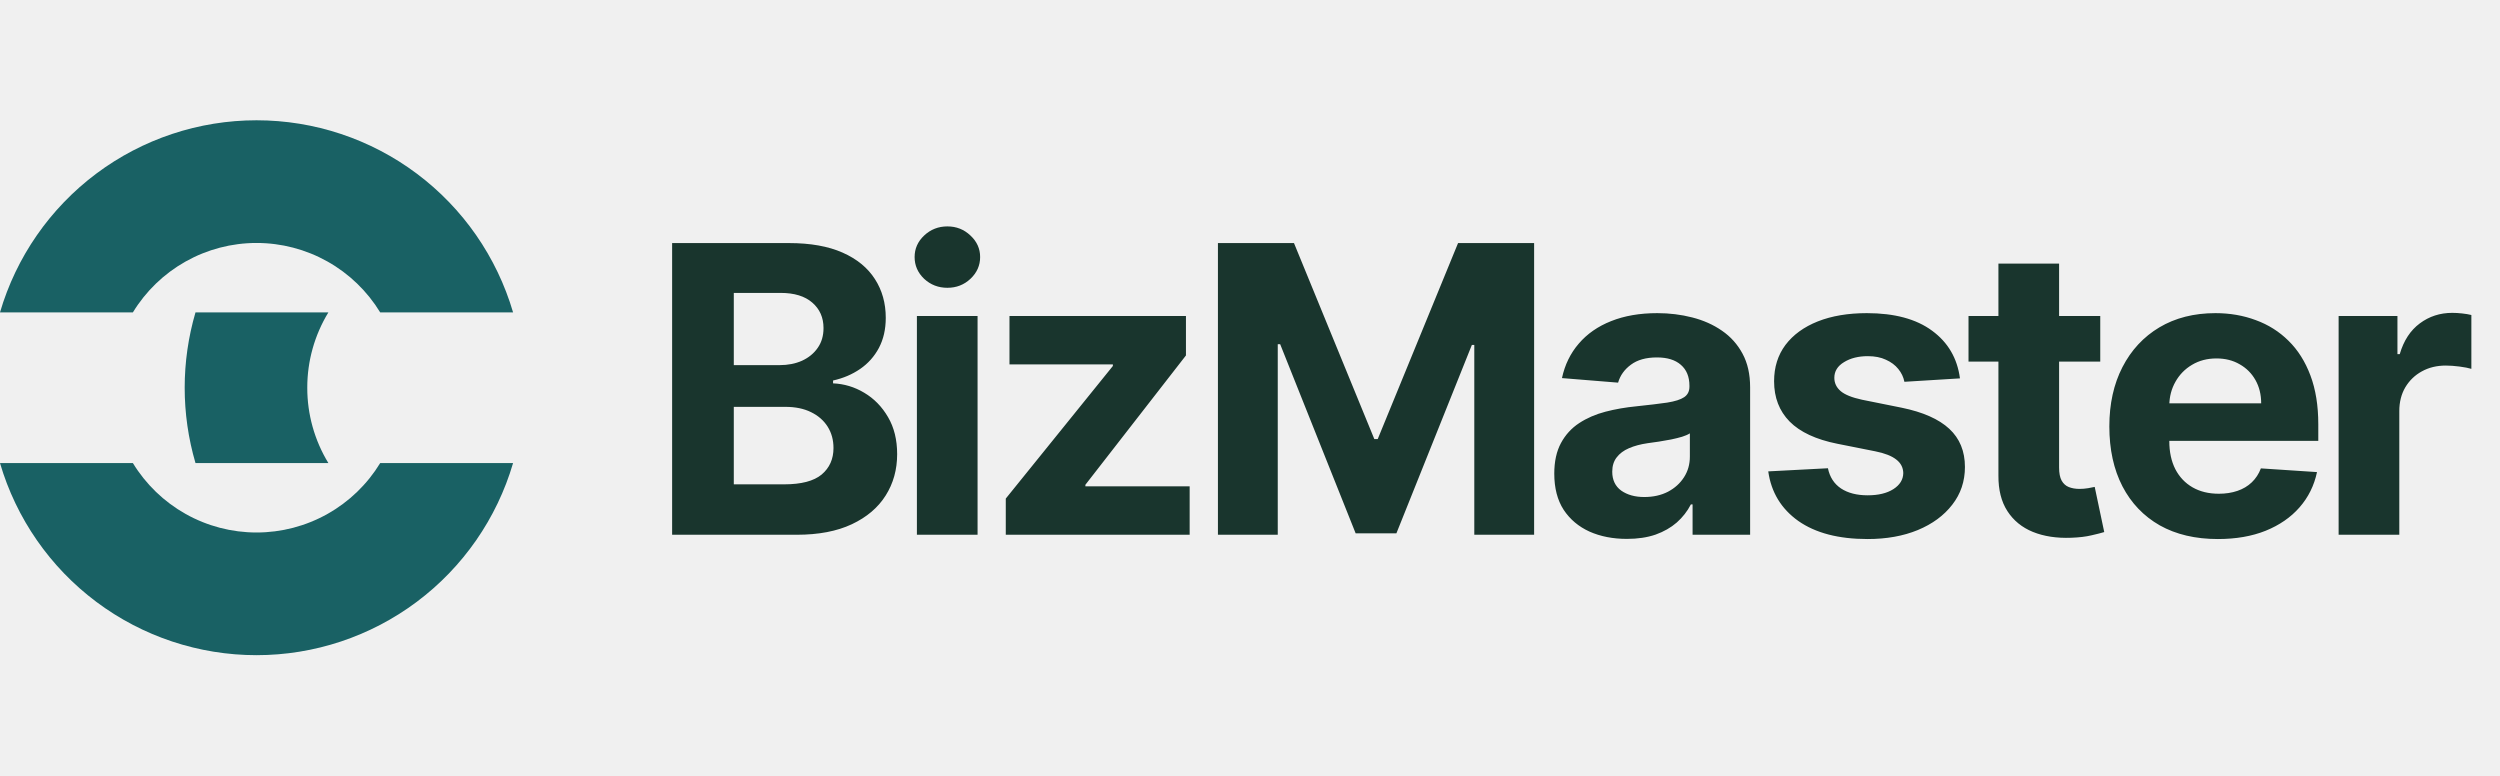
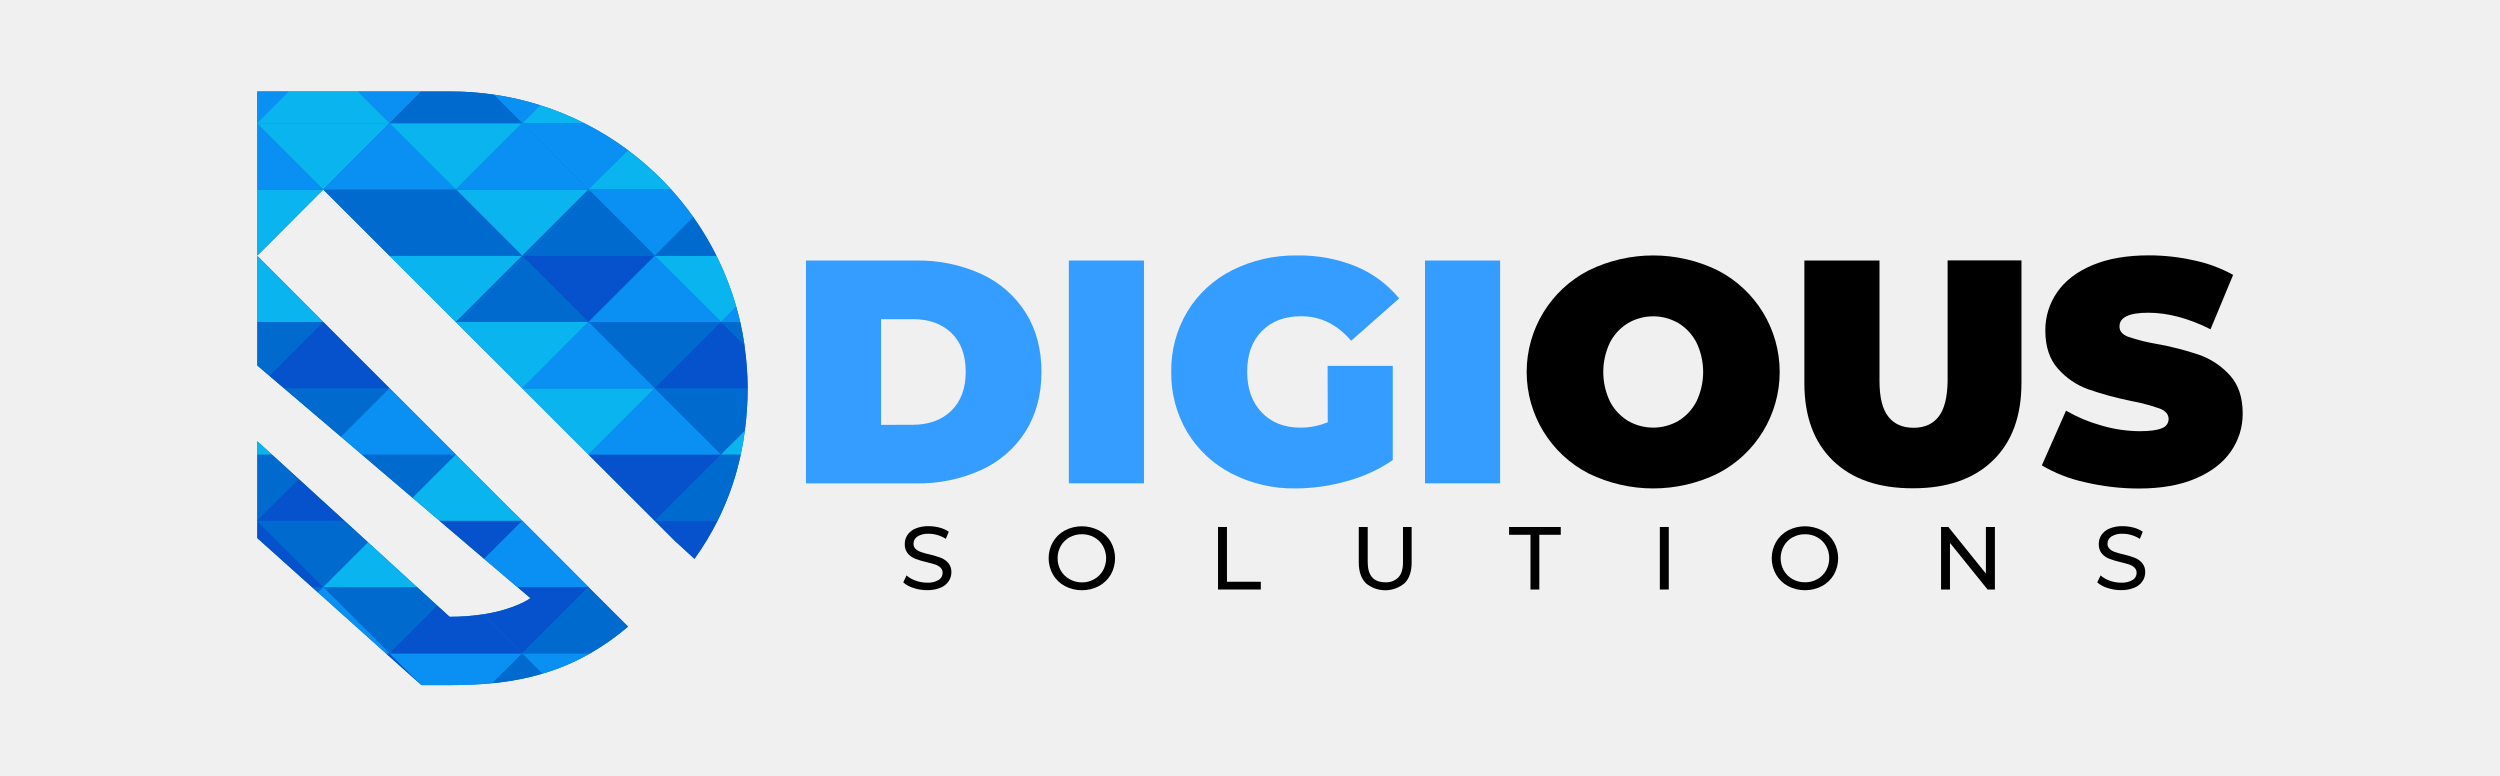
- <svg xmlns="http://www.w3.org/2000/svg" width="187" height="58" viewBox="0 0 187 58" fill="none">
-   <g clip-path="url(#clip0_4084_2529)">
-     <path d="M22.984 29.002C22.981 27.014 23.528 25.064 24.563 23.366H14.623C13.545 27.046 13.545 30.958 14.623 34.639H24.563C23.528 32.941 22.981 30.991 22.984 29.002Z" fill="#196164" />
-     <path d="M19.189 18.174C21.047 18.173 22.873 18.651 24.493 19.56C26.113 20.469 27.471 21.78 28.438 23.366H38.378C37.162 19.219 34.635 15.578 31.175 12.987C27.716 10.397 23.511 8.997 19.189 8.997C14.867 8.997 10.662 10.397 7.203 12.987C3.744 15.578 1.216 19.219 0 23.366H9.94C10.907 21.78 12.266 20.469 13.886 19.56C15.505 18.651 17.332 18.173 19.189 18.174ZM19.189 39.831C17.332 39.831 15.505 39.354 13.886 38.444C12.266 37.535 10.907 36.224 9.94 34.638H0C1.216 38.785 3.744 42.427 7.203 45.017C10.662 47.607 14.867 49.007 19.189 49.007C23.511 49.007 27.716 47.607 31.175 45.017C34.635 42.427 37.162 38.785 38.378 34.638H28.438C27.471 36.224 26.113 37.535 24.493 38.444C22.873 39.354 21.047 39.831 19.189 39.831Z" fill="#196164" />
+ <svg xmlns="http://www.w3.org/2000/svg" xmlns:xlink="http://www.w3.org/1999/xlink" width="187" height="58" viewBox="0 0 746.02 276.93">
+   <defs>
+     <style>.cls-1{fill:none;}.cls-2{isolation:isolate;}.cls-3{clip-path:url(#clip-path);}.cls-4{clip-path:url(#clip-path-2);}.cls-10,.cls-11,.cls-14,.cls-15,.cls-16,.cls-17,.cls-18,.cls-19,.cls-20,.cls-25,.cls-5,.cls-6,.cls-7,.cls-8,.cls-9{mix-blend-mode:multiply;}.cls-5{fill:url(#linear-gradient);}.cls-6{fill:url(#linear-gradient-2);}.cls-7{fill:url(#linear-gradient-3);}.cls-8{fill:url(#linear-gradient-4);}.cls-9{fill:url(#linear-gradient-5);}.cls-10{fill:url(#linear-gradient-6);}.cls-11{fill:url(#linear-gradient-7);}.cls-12{clip-path:url(#clip-path-3);}.cls-13{clip-path:url(#clip-path-4);}.cls-14{fill:url(#linear-gradient-8);}.cls-15{fill:url(#linear-gradient-9);}.cls-16{fill:url(#linear-gradient-10);}.cls-17{fill:url(#linear-gradient-11);}.cls-18{fill:url(#linear-gradient-12);}.cls-19{fill:url(#linear-gradient-13);}.cls-20{fill:url(#linear-gradient-14);}.cls-21{mix-blend-mode:screen;fill:url(#radial-gradient);}.cls-22{fill:#349dff;}.cls-23{clip-path:url(#clip-path-6);}.cls-24{clip-path:url(#clip-path-7);}.cls-25{fill:url(#linear-gradient-15);}.cls-26{fill:#016acf;}.cls-27{fill:#0990f2;}.cls-28{fill:#0ab4ef;}.cls-29{fill:#0552cc;}</style>
+     <clipPath id="clip-path">
+       <path id="SVGID" class="cls-1" d="M-435.84-782.47l-2,85.18,251.23,247.7c-42.51,36.16-86.58,47.76-146.77,47.76h-24L-492.14-522.56v-79.55l157.93,144.25c45.84,0,66.24-15.29,66.24-15.29L-492.14-664.29V-889.2h158.8c134.57,0,243.67,109.09,243.67,243.7,0,53-15,100-43.65,140Z" />
+     </clipPath>
+     <clipPath id="clip-path-2">
+       <rect class="cls-1" x="-864.14" y="-1080.92" width="1468.43" height="978.95" />
+     </clipPath>
+     <linearGradient id="linear-gradient" x1="-929.86" y1="-402.15" x2="-929.86" y2="-575.42" gradientTransform="translate(553.73 -26.77)" gradientUnits="userSpaceOnUse">
+       <stop offset="0.3" stop-color="#fff" />
+       <stop offset="0.6" stop-color="#fdfdfd" />
+       <stop offset="0.71" stop-color="#f6f6f7" />
+       <stop offset="0.78" stop-color="#ebebeb" />
+       <stop offset="0.85" stop-color="#dadadb" />
+       <stop offset="0.9" stop-color="#c4c4c6" />
+       <stop offset="0.95" stop-color="#a8a9ab" />
+       <stop offset="0.99" stop-color="#898a8d" />
+       <stop offset="1" stop-color="#808184" />
+     </linearGradient>
+     <linearGradient id="linear-gradient-2" x1="-929.69" y1="-17.47" x2="-929.69" y2="-190.74" gradientTransform="translate(281.67 -139.32)" xlink:href="#linear-gradient" />
+     <linearGradient id="linear-gradient-3" x1="-12.52" y1="248.81" x2="-12.52" y2="75.54" gradientTransform="translate(460.76 -428.94)" xlink:href="#linear-gradient" />
+     <linearGradient id="linear-gradient-4" x1="-12.52" y1="402.49" x2="-12.52" y2="229.22" gradientTransform="translate(569.43 -473.95)" xlink:href="#linear-gradient" />
+     <linearGradient id="linear-gradient-5" x1="-12.52" y1="17.88" x2="-12.52" y2="-155.39" gradientTransform="translate(297.47 -361.3)" xlink:href="#linear-gradient" />
+     <linearGradient id="linear-gradient-6" x1="-12.52" y1="-135.95" x2="-12.52" y2="-309.21" gradientTransform="translate(188.7 -316.24)" xlink:href="#linear-gradient" />
+     <linearGradient id="linear-gradient-7" x1="21.2" y1="-77.55" x2="21.2" y2="-250.82" gradientTransform="translate(220.12 -357.19)" gradientUnits="userSpaceOnUse">
+       <stop offset="0.3" stop-color="#fff" />
+       <stop offset="0.62" stop-color="#fdfdfd" />
+       <stop offset="0.74" stop-color="#f6f6f7" />
+       <stop offset="0.82" stop-color="#ebebeb" />
+       <stop offset="0.89" stop-color="#dadadb" />
+       <stop offset="0.95" stop-color="#c4c5c7" />
+       <stop offset="1" stop-color="#a9aaad" />
+       <stop offset="1" stop-color="#a7a8ab" />
+     </linearGradient>
+     <clipPath id="clip-path-3">
+       <path id="SVGID-2" data-name="SVGID" class="cls-1" d="M-543.09,7.77l-.8,34.93L-441,143.85c-17.44,14.83-35.33,20-60,20h-9.86l-55.27-49.51V81.73l64.77,59.16c18.8,0,27.16-6.27,27.16-6.27l-91.93-78.39V-36H-501a100,100,0,0,1,99.93,99.95c0,21.72-6.13,41-17.91,57.43Z" />
+     </clipPath>
+     <clipPath id="clip-path-4">
+       <rect class="cls-1" x="-718.74" y="-114.63" width="602.22" height="401.48" />
+     </clipPath>
+     <linearGradient id="linear-gradient-8" x1="-558.2" y1="-174.94" x2="-558.2" y2="-245.99" gradientTransform="translate(248.07 154.52)" xlink:href="#linear-gradient" />
+     <linearGradient id="linear-gradient-9" x1="-583.09" y1="-283.75" x2="-583.09" y2="-354.81" gradientTransform="translate(332.31 168.78)" xlink:href="#linear-gradient" />
+     <linearGradient id="linear-gradient-10" x1="-800.8" y1="96.77" x2="-800.8" y2="25.71" gradientTransform="translate(620.27 158.02)" xlink:href="#linear-gradient" />
+     <linearGradient id="linear-gradient-11" x1="-800.8" y1="159.8" x2="-800.8" y2="88.74" gradientTransform="translate(664.84 139.56)" xlink:href="#linear-gradient" />
+     <linearGradient id="linear-gradient-12" x1="-800.8" y1="2.06" x2="-800.8" y2="-68.99" gradientTransform="translate(553.31 185.76)" xlink:href="#linear-gradient" />
+     <linearGradient id="linear-gradient-13" x1="-774.37" y1="11.49" x2="-774.37" y2="-61.02" gradientTransform="translate(342.42 -390.29) rotate(-45)" xlink:href="#linear-gradient" />
+     <linearGradient id="linear-gradient-14" x1="-773.59" y1="-30.1" x2="-773.59" y2="-101.16" gradientTransform="translate(522.59 175.94)" xlink:href="#linear-gradient-7" />
+     <radialGradient id="radial-gradient" cx="-687.96" cy="-137.25" r="690.26" gradientUnits="userSpaceOnUse">
+       <stop offset="0" stop-color="#27a8e0" />
+       <stop offset="0.17" stop-color="#1e80aa" />
+       <stop offset="0.39" stop-color="#13536e" />
+       <stop offset="0.59" stop-color="#0b2f3f" />
+       <stop offset="0.76" stop-color="#05151c" />
+       <stop offset="0.91" stop-color="#010608" />
+       <stop offset="1" />
+     </radialGradient>
+     <clipPath id="clip-path-6">
+       <path id="SVGID-3" data-name="SVGID" class="cls-1" d="M43-599.15l-.85,37.06L151.25-454.77c-18.5,15.74-37.48,21.24-63.67,21.24H77.12L18.48-486.06v-34.61L87.2-457.91c19.94,0,28.82-6.65,28.82-6.65L18.48-547.73v-97.86h69.1a106,106,0,0,1,106,106c0,23-6.51,43.53-19,60.93Z" />
+     </clipPath>
+     <clipPath id="clip-path-7">
+       <rect class="cls-1" x="-143.37" y="-729.01" width="638.92" height="425.95" />
+     </clipPath>
+     <linearGradient id="linear-gradient-15" x1="49.29" y1="175.8" x2="49.29" y2="100.41" gradientTransform="translate(425.64 -465.59)" xlink:href="#linear-gradient" />
+   </defs>
+   <g class="cls-2">
+     <g id="Layer_1" data-name="Layer 1">
+       <g class="cls-3">
+         <g class="cls-4">
+           <rect class="cls-5" x="-1361.38" y="-602.18" width="1970.53" height="173.27" transform="translate(-474.71 114.95) rotate(45)" />
+           <rect class="cls-6" x="-1633.28" y="-330.06" width="1970.53" height="173.27" transform="translate(-361.93 386.92) rotate(45)" />
+           <rect class="cls-7" x="-537.02" y="-353.39" width="1970.53" height="173.27" transform="translate(319.92 238.83) rotate(-45)" />
+           <rect class="cls-8" x="-428.35" y="-244.73" width="1970.53" height="173.27" transform="translate(274.91 347.49) rotate(-45)" />
+           <rect class="cls-9" x="-700.31" y="-516.68" width="1970.53" height="173.27" transform="translate(387.55 75.54) rotate(-45)" />
+           <rect class="cls-10" x="-809.08" y="-625.45" width="1970.53" height="173.27" transform="translate(432.61 -33.23) rotate(-45)" />
+           <rect class="cls-11" x="-743.95" y="-608" width="1970.53" height="173.27" transform="translate(439.34 17.93) rotate(-45)" />
+         </g>
+       </g>
+       <g class="cls-12">
+         <g class="cls-13">
+           <rect class="cls-14" x="-714.19" y="-91.48" width="808.13" height="71.06" transform="translate(-130.39 202.9) rotate(45)" />
+           <rect class="cls-15" x="-654.84" y="-186.03" width="808.13" height="71.06" transform="translate(-179.87 133.25) rotate(45)" />
+           <rect class="cls-16" x="-584.58" y="183.73" width="808.13" height="71.06" transform="translate(-207.92 -63.42) rotate(-45)" />
+           <rect class="cls-17" x="-540.02" y="228.3" width="808.13" height="71.06" transform="translate(-226.37 -18.86) rotate(-45)" />
+           <rect class="cls-18" x="-651.55" y="116.77" width="808.13" height="71.06" transform="translate(-180.18 -130.39) rotate(-45)" />
+           <polygon class="cls-19" points="18.75 -152.91 -552.69 418.53 -464.04 432.43 107.4 -139.01 18.75 -152.91" />
+           <rect class="cls-20" x="-655.05" y="74.78" width="808.13" height="71.06" transform="translate(-151.51 -145.16) rotate(-45)" />
+         </g>
+         <g class="cls-13">
+           <circle class="cls-21" cx="-687.96" cy="-137.25" r="690.26" />
+         </g>
+       </g>
+       <path d="M252.85,210a9.94,9.94,0,0,1-3.68-2l1.18-2.49a9.72,9.72,0,0,0,3.27,1.87,12,12,0,0,0,4.09.72,7.36,7.36,0,0,0,4.15-1,2.9,2.9,0,0,0,1.37-2.5,2.49,2.49,0,0,0-.75-1.87,5.14,5.14,0,0,0-1.85-1.1c-.73-.25-1.77-.54-3.11-.86a30.31,30.31,0,0,1-4.06-1.21,6.69,6.69,0,0,1-2.65-1.86,5,5,0,0,1-1.1-3.4,5.71,5.71,0,0,1,.94-3.22,6.45,6.45,0,0,1,2.85-2.3,11.68,11.68,0,0,1,4.76-.86,15.11,15.11,0,0,1,3.89.51,10.29,10.29,0,0,1,3.28,1.47l-1.05,2.55a11.44,11.44,0,0,0-3-1.36,11.07,11.07,0,0,0-3.12-.46,6.88,6.88,0,0,0-4.07,1,3,3,0,0,0-1.36,2.55,2.45,2.45,0,0,0,.77,1.87,5.3,5.3,0,0,0,1.9,1.11,28.55,28.55,0,0,0,3.08.85,31.16,31.16,0,0,1,4.05,1.21,6.82,6.82,0,0,1,2.63,1.85,4.9,4.9,0,0,1,1.1,3.35,5.65,5.65,0,0,1-1,3.2,6.36,6.36,0,0,1-2.9,2.3,12.08,12.08,0,0,1-4.79.85A15,15,0,0,1,252.85,210Z" />
+       <path d="M306.89,209.31a11,11,0,0,1-4.25-4.1,11.76,11.76,0,0,1,0-11.67,11,11,0,0,1,4.25-4.1,13.23,13.23,0,0,1,12.16,0,10.9,10.9,0,0,1,4.24,4.09,11.95,11.95,0,0,1,0,11.7,11,11,0,0,1-4.24,4.08,13.15,13.15,0,0,1-12.16,0Zm10.51-2.47a8.19,8.19,0,0,0,3.1-3.08,9.07,9.07,0,0,0,0-8.77,8.26,8.26,0,0,0-3.1-3.08A8.78,8.78,0,0,0,313,190.8a9,9,0,0,0-4.45,1.11,8.2,8.2,0,0,0-3.13,3.08,9.07,9.07,0,0,0,0,8.77,8.13,8.13,0,0,0,3.13,3.08A8.89,8.89,0,0,0,313,208,8.69,8.69,0,0,0,317.4,206.84Z" />
+       <path d="M361.59,188.21h3.19v19.56h12.09v2.77H361.59Z" />
+       <path d="M414.35,208.24q-2.49-2.55-2.49-7.33v-12.7h3.19v12.57q0,7.17,6.28,7.18a6,6,0,0,0,4.69-1.77q1.64-1.77,1.63-5.41V188.21h3.09v12.7q0,4.82-2.49,7.35a10.75,10.75,0,0,1-13.9,0Z" />
+       <path d="M473.19,191h-7.65v-2.78H484V191h-7.66v19.55h-3.16Z" />
+       <path d="M519.38,188.21h3.19v22.33h-3.19Z" />
+       <path d="M565.14,209.31a11,11,0,0,1-4.25-4.1,11.76,11.76,0,0,1,0-11.67,11,11,0,0,1,4.25-4.1,13.23,13.23,0,0,1,12.16,0,10.9,10.9,0,0,1,4.24,4.09,11.95,11.95,0,0,1,0,11.7,11,11,0,0,1-4.24,4.08,13.15,13.15,0,0,1-12.16,0Zm10.51-2.47a8.19,8.19,0,0,0,3.1-3.08,9.07,9.07,0,0,0,0-8.77,8.26,8.26,0,0,0-3.1-3.08,8.78,8.78,0,0,0-4.41-1.11,9,9,0,0,0-4.45,1.11,8.2,8.2,0,0,0-3.13,3.08,9.07,9.07,0,0,0,0,8.77,8.13,8.13,0,0,0,3.13,3.08,8.89,8.89,0,0,0,4.45,1.12A8.69,8.69,0,0,0,575.65,206.84Z" />
+       <path d="M639.05,188.21v22.33h-2.62L623,193.89v16.65h-3.19V188.21h2.62l13.4,16.65V188.21Z" />
+       <path d="M679.28,210a9.94,9.94,0,0,1-3.68-2l1.18-2.49a9.76,9.76,0,0,0,3.26,1.87,12,12,0,0,0,4.1.72,7.38,7.38,0,0,0,4.15-1,2.9,2.9,0,0,0,1.37-2.5,2.49,2.49,0,0,0-.75-1.87,5.14,5.14,0,0,0-1.85-1.1c-.73-.25-1.77-.54-3.11-.86a30.31,30.31,0,0,1-4.06-1.21,6.69,6.69,0,0,1-2.65-1.86,5,5,0,0,1-1.1-3.4,5.71,5.71,0,0,1,.94-3.22,6.45,6.45,0,0,1,2.85-2.3,11.68,11.68,0,0,1,4.76-.86,15.11,15.11,0,0,1,3.89.51,10.29,10.29,0,0,1,3.28,1.47l-1.05,2.55a11.59,11.59,0,0,0-3-1.36,11.07,11.07,0,0,0-3.12-.46,6.88,6.88,0,0,0-4.07,1,3,3,0,0,0-1.36,2.55,2.45,2.45,0,0,0,.77,1.87,5.3,5.3,0,0,0,1.9,1.11A28.55,28.55,0,0,0,685,198a32.16,32.16,0,0,1,4,1.21,6.82,6.82,0,0,1,2.63,1.85,4.9,4.9,0,0,1,1.1,3.35,5.65,5.65,0,0,1-1,3.2,6.42,6.42,0,0,1-2.9,2.3,12.08,12.08,0,0,1-4.79.85A15,15,0,0,1,679.28,210Z" />
+       <path class="cls-22" d="M214.42,93.05h39.22a54.09,54.09,0,0,1,23.46,4.83,36.77,36.77,0,0,1,15.81,13.81q5.63,9,5.62,21.14T292.91,154a36.71,36.71,0,0,1-15.81,13.81,54.09,54.09,0,0,1-23.46,4.83H214.42Zm38.08,58.66q8.64,0,13.81-5t5.17-13.93q0-9-5.17-13.92T252.5,114H241.24v37.74Z" />
+       <path class="cls-22" d="M308.31,93.05h26.83v79.57H308.31Z" />
+       <path class="cls-22" d="M400.73,130.67H424v33.65a54.33,54.33,0,0,1-16.37,7.51,67.69,67.69,0,0,1-18.3,2.61,48.51,48.51,0,0,1-22.85-5.29,39.51,39.51,0,0,1-15.86-14.77,40.79,40.79,0,0,1-5.74-21.55,40.78,40.78,0,0,1,5.74-21.54,39.28,39.28,0,0,1,16-14.77,50.19,50.19,0,0,1,23.25-5.29,53.44,53.44,0,0,1,21,3.92,39.5,39.5,0,0,1,15.4,11.43L409.14,121.7q-7.5-8.76-17.85-8.76-8.87,0-14.1,5.35T372,132.83q0,9,5.17,14.44T391,152.73a25.28,25.28,0,0,0,9.78-1.94Z" />
+       <path class="cls-22" d="M435.51,93.05h26.83v79.57H435.51Z" />
+       <path d="M493.94,169.1a40.78,40.78,0,0,1,0-72.52,52.44,52.44,0,0,1,46.15,0,40.8,40.8,0,0,1,0,72.52,52.53,52.53,0,0,1-46.15,0Zm32.11-18.81a17.53,17.53,0,0,0,6.42-6.94,24.33,24.33,0,0,0,0-21,17.5,17.5,0,0,0-6.42-6.93,17.9,17.9,0,0,0-18.08,0,17.57,17.57,0,0,0-6.42,6.93,24.42,24.42,0,0,0,0,21,17.6,17.6,0,0,0,6.42,6.94,18,18,0,0,0,18.08,0Z" />
+       <path d="M581.24,164.55Q571,154.67,571,136.82V93.05h26.83v43q0,8.74,3.13,12.73t9,4q5.91,0,9-4T622.16,136v-43h26.37v43.77q0,17.84-10.23,27.73t-28.53,9.89Q591.47,174.44,581.24,164.55Z" />
+       <path d="M671.21,172.22a51.78,51.78,0,0,1-15.4-6l8.64-19.55A55.56,55.56,0,0,0,677.18,152a49.64,49.64,0,0,0,13.53,2q5.56,0,8-1.08a3.46,3.46,0,0,0,2.38-3.24q0-2.5-3.12-3.75a68.6,68.6,0,0,0-10.29-2.73A116.91,116.91,0,0,1,672.29,139a26.17,26.17,0,0,1-10.68-7.27q-4.56-5.07-4.55-13.7a23.62,23.62,0,0,1,4.2-13.64q4.22-6.14,12.57-9.67t20.29-3.52A73.37,73.37,0,0,1,710.2,93a50.07,50.07,0,0,1,13.93,5.17l-8.07,19.43q-11.71-5.89-22.17-5.91t-10.34,5q0,2.39,3.07,3.58a65.56,65.56,0,0,0,10.11,2.55,104.29,104.29,0,0,1,15.35,3.93A26.78,26.78,0,0,1,722.94,134q4.59,5,4.6,13.64a23.29,23.29,0,0,1-4.21,13.59q-4.2,6.08-12.56,9.66t-20.29,3.58A83.38,83.38,0,0,1,671.21,172.22Z" />
+       <g class="cls-23">
+         <g class="cls-24">
+           <rect class="cls-25" x="46.24" y="-365.17" width="857.39" height="75.39" transform="translate(370.67 239.91) rotate(-45)" />
+         </g>
+       </g>
+       <path class="cls-26" d="M136.79,209.69l14.1,14.1,0,0a90.24,90.24,0,0,1-13.54,9.55,78.6,78.6,0,0,1-17,7.24h0a95.89,95.89,0,0,1-17.9,3.41h0c-4.69.47-9.61.69-14.81.69H77.12l-.12-.11-.55-.49L65.12,234l0,0-.65-.59L40.15,211.6l0,0L38,209.68,18.48,192.19v-6l-.11-.11,0,0h0l0,0,.11-.12V157.58l5.21,4.76,9.58,8.74,0,0L49.61,186l8.4,7.67,0,0,17.49,16,7.23,6.6,0,0,4.42,4a78.29,78.29,0,0,0,12-.88h0c11.57-1.82,16.84-5.77,16.84-5.77l-4.7-4L99.49,199.6h0L83.55,186l-9.61-8.2,0,0L55.79,162.34,48.38,156l0,0L28,138.67l-5.2-4.43,0,0-4.32-3.68V91.41L42,115l0,0h0l23.64,23.64,0,0h0l23.64,23.64,0,0,20,20L113.1,186l0,0h0l23.64,23.65,0,0h0Z" />
+       <path class="cls-26" d="M193.6,138.67v0a114.8,114.8,0,0,1-1,15.1.13.13,0,0,1,0,.06c-.37,2.87-.87,5.7-1.47,8.48-.4,1.9-.87,3.77-1.38,5.62a.09.09,0,0,1,0,0,98.31,98.31,0,0,1-6.91,18,99.82,99.82,0,0,1-8.23,13.62l-6.36-5.82-.51-.47-7.3-7.3h0l0,0h0l-47.33-47.33h0L89.4,115h0l0,0h0L65.71,91.35l0,0h0L42,67.68,18.48,91.24V44.12L18.34,44h0l0,0,.11-.12V32.67h69.1a105.26,105.26,0,0,1,15.27,1.1s0,0,0,0a103.81,103.81,0,0,1,16.61,3.79,0,0,0,0,1,0,0A102.84,102.84,0,0,1,135.25,44a104.92,104.92,0,0,1,15.56,9.6l0,0A106.79,106.79,0,0,1,174.2,77.54v0a105.85,105.85,0,0,1,15.33,32v0q.76,2.69,1.39,5.43.94,4.13,1.55,8.36a.13.13,0,0,1,0,.06A105.08,105.08,0,0,1,193.6,138.67Z" />
+       <polygon class="cls-27" points="29.71 32.67 18.48 43.91 18.4 43.98 18.37 44.02 18.34 43.98 18.35 43.98 18.37 43.97 18.48 43.84 18.48 32.67 29.71 32.67" />
+       <polygon class="cls-27" points="77.05 32.67 65.71 44.02 65.68 43.98 54.37 32.67 77.05 32.67" />
+       <path class="cls-27" d="M119.52,37.58,113.09,44l0,0h0L102.85,33.77s0,0,0,0a103.81,103.81,0,0,1,16.61,3.79A0,0,0,0,1,119.52,37.58Z" />
+       <polygon class="cls-26" points="18.39 43.98 18.37 44.02 18.34 43.98 18.39 43.98" />
+       <polygon class="cls-27" points="18.39 43.98 18.35 43.98 18.37 43.97 18.39 43.98" />
+       <polygon class="cls-28" points="42.07 67.66 42.07 67.67 42.04 67.69 18.48 91.25 18.48 67.66 42.07 67.66" />
+       <polygon class="cls-27" points="42.06 67.66 18.48 67.66 18.48 44.13 18.34 43.98 18.35 43.98 18.37 43.97 18.39 43.98 18.4 43.98 18.48 44.08 42.04 67.63 42.04 67.64 42.06 67.66" />
+       <polygon class="cls-28" points="65.74 43.98 42.07 67.66 42.07 67.67 42.04 67.69 42.02 67.67 42.01 67.66 18.48 44.13 18.34 43.98 65.74 43.98" />
+       <polygon class="cls-28" points="65.73 43.98 18.35 43.98 18.37 43.97 18.48 43.84 29.66 32.67 54.42 32.67 65.71 43.97 65.73 43.98" />
+       <polygon class="cls-26" points="89.41 67.66 89.41 67.67 89.4 67.67 89.38 67.69 65.74 91.33 65.73 91.33 65.71 91.36 65.69 91.33 65.68 91.33 42.04 67.69 42.02 67.67 42.01 67.66 89.41 67.66" />
+       <polygon class="cls-27" points="42.01 67.66 65.71 43.96 89.41 67.66 42.01 67.66" />
+       <polygon class="cls-28" points="113.08 43.99 89.38 67.68 65.68 43.99 113.08 43.99" />
+       <path class="cls-26" d="M113.07,44H65.69L77,32.67H87.58a105.26,105.26,0,0,1,15.27,1.1s0,0,0,0Z" />
+       <polygon class="cls-28" points="136.78 67.66 113.09 91.36 89.39 67.66 136.78 67.66" />
+       <polygon class="cls-27" points="89.39 67.66 113.09 43.96 136.78 67.66 89.39 67.66" />
+       <path class="cls-27" d="M150.81,53.58l0,0L136.79,67.65h0l0,0L113.07,44h22.18A104.92,104.92,0,0,1,150.81,53.58Z" />
+       <path class="cls-28" d="M119.52,37.58A102.84,102.84,0,0,1,135.25,44H113.09l6.39-6.4A0,0,0,0,1,119.52,37.58Z" />
+       <path class="cls-27" d="M174.2,77.54v0L160.46,91.33h0v0h0L136.74,67.66h29.54A106.5,106.5,0,0,1,174.2,77.54Z" />
+       <path class="cls-28" d="M166.28,67.65H136.74l0,0,14.05-14,0,0A106.64,106.64,0,0,1,166.28,67.65Z" />
+       <polygon class="cls-26" points="42.06 115 42.04 115.03 42.04 115.03 22.83 134.25 22.8 134.22 18.48 130.53 18.48 115 42.06 115" />
+       <polygon class="cls-28" points="42.06 115 18.48 115 18.48 91.42 42.04 114.97 42.06 115" />
+       <polygon class="cls-26" points="42.06 115 42.04 115.03 42.02 115 42.01 115 18.48 91.47 18.48 91.42 42.04 114.97 42.06 115" />
+       <polygon class="cls-26" points="65.73 91.33 65.71 91.36 65.69 91.33 65.73 91.33" />
+       <polygon class="cls-26" points="65.73 91.33 65.68 91.33 42.04 67.69 18.48 91.25 18.48 91.19 42.02 67.67 42.02 67.66 42.04 67.64 42.06 67.66 42.07 67.67 65.71 91.31 65.73 91.33" />
+       <polygon class="cls-28" points="65.73 138.68 65.71 138.69 65.69 138.68 65.68 138.68 42.15 115.14 42.04 115.03 42.04 115.03 42.02 115 42.07 115 65.71 138.65 65.73 138.68" />
+       <polygon class="cls-28" points="89.4 115 89.4 115.02 89.38 115.03 89.36 115 89.4 115" />
+       <polygon class="cls-27" points="42.06 115 42.02 115 42.04 114.97 42.06 115" />
+       <polygon class="cls-27" points="89.4 115 89.4 115 89.35 115 65.71 91.36 65.69 91.33 65.71 91.31 65.73 91.33 65.74 91.33 89.4 115" />
+       <polygon class="cls-28" points="113.07 91.33 113.07 91.34 89.41 115 89.4 115 89.4 115.02 89.38 115.03 89.36 115 89.35 115 65.71 91.36 65.69 91.33 113.07 91.33" />
+       <polygon class="cls-26" points="65.68 91.33 89.38 67.63 113.08 91.33 65.68 91.33" />
+       <polygon class="cls-28" points="136.78 115 136.76 115.03 113.12 138.68 113.11 138.68 113.09 138.69 113.07 138.69 113.07 138.68 113.06 138.68 89.4 115.02 89.4 115 136.78 115" />
+       <polygon class="cls-26" points="89.39 115 113.09 91.31 136.78 115 89.39 115" />
+       <polygon class="cls-29" points="160.46 91.33 136.76 115.03 113.06 91.33 160.46 91.33" />
+       <polygon class="cls-26" points="113.06 91.33 136.76 67.63 160.46 91.33 113.06 91.33" />
+       <polygon class="cls-26" points="184.13 115 160.43 138.7 136.73 115 184.13 115" />
+       <polygon class="cls-27" points="136.73 115 160.43 91.31 184.13 115 136.73 115" />
+       <path class="cls-28" d="M189.55,109.57,184.13,115l0,0h0v0h0L160.44,91.35h0l0,0h22a105.28,105.28,0,0,1,7.09,18.21Z" />
+       <path class="cls-26" d="M174.21,77.57a104.76,104.76,0,0,1,8.24,13.76h-22l0,0L174.2,77.54Z" />
+       <path class="cls-26" d="M192.5,123.42l-8.4-8.4,0,0h6.86q.94,4.13,1.55,8.36A.13.13,0,0,1,192.5,123.42Z" />
+       <path class="cls-27" d="M190.94,115h-6.86l0,0h0l5.43-5.43v0Q190.32,112.26,190.94,115Z" />
+       <polygon class="cls-26" points="33.27 171.09 33.3 171.12 18.37 186.04 18.34 186.01 18.35 186.01 18.37 186 18.48 185.88 18.48 162.34 23.69 162.34 33.27 171.09" />
+       <polygon class="cls-28" points="18.48 157.59 23.69 162.34 18.48 162.34 18.48 157.59" />
+       <polygon class="cls-26" points="65.74 138.68 65.71 138.71 65.38 139.03 48.38 156.03 48.35 156 28.03 138.68 65.74 138.68" />
+       <polygon class="cls-29" points="65.73 138.68 28.03 138.68 22.83 134.25 22.8 134.22 42.01 115 42.02 115 42.04 114.97 42.07 115 42.07 115 65.71 138.65 65.73 138.68" />
+       <polygon class="cls-26" points="89.41 162.34 73.94 177.81 73.91 177.79 55.79 162.34 89.41 162.34" />
+       <polygon class="cls-27" points="89.41 162.34 55.79 162.34 48.38 156.03 48.35 156 65.68 138.68 65.69 138.68 65.71 138.65 65.73 138.68 65.74 138.68 89.38 162.31 89.4 162.34 89.41 162.34" />
+       <polygon class="cls-26" points="89.4 162.34 89.41 162.34 89.38 162.38 89.35 162.34 65.71 138.71 65.71 138.69 65.69 138.68 65.74 138.68 89.38 162.31 89.4 162.34" />
+       <polygon class="cls-26" points="113.08 138.68 113.07 138.69 113.06 138.68 113.08 138.68" />
+       <polygon class="cls-29" points="65.71 138.65 65.73 138.68 65.69 138.68 65.71 138.65" />
+       <polygon class="cls-29" points="113.07 138.66 113.07 138.68 113.06 138.68 89.4 115.02 89.38 115.03 89.36 115 89.38 114.97 89.4 115 89.4 115 89.41 115 113.07 138.66" />
+       <polygon class="cls-29" points="113.1 185.97 113.13 186 113.12 186.01 113.09 186.04 113.07 186.03 113.06 186.01 108.21 181.16 89.39 162.34 89.41 162.34 109.42 182.35 113.1 185.97" />
+       <polygon class="cls-29" points="136.79 162.34 136.76 162.38 136.73 162.34 136.79 162.34" />
+       <polygon class="cls-26" points="89.4 162.34 89.41 162.34 89.39 162.34 89.4 162.34" />
+       <polygon class="cls-26" points="136.79 162.34 136.73 162.34 113.07 138.69 113.06 138.68 113.07 138.68 113.07 138.66 113.09 138.65 113.11 138.68 113.12 138.68 136.76 162.31 136.79 162.34" />
+       <polygon class="cls-28" points="160.46 138.68 160.44 138.71 136.79 162.34 136.76 162.38 113.07 138.69 113.06 138.68 160.46 138.68" />
+       <polygon class="cls-27" points="113.06 138.67 136.76 114.98 160.46 138.67 113.06 138.67" />
+       <polygon class="cls-29" points="184.13 162.34 184.11 162.38 160.46 186.01 160.44 186.04 160.43 186.04 160.41 186.01 160.4 186.01 136.76 162.38 136.74 162.34 184.13 162.34" />
+       <polygon class="cls-27" points="136.73 162.35 160.43 138.65 184.13 162.35 136.73 162.35" />
+       <path class="cls-26" d="M193.6,138.67v0a114.8,114.8,0,0,1-1,15.1.13.13,0,0,1,0,.06l-8.47,8.48h0l0,0,0,0L160.44,138.7l0,0Z" />
+       <path class="cls-29" d="M193.6,138.67H160.41l0,0L184.08,115h0l0,0,0,0h0l8.35,8.36a.13.13,0,0,1,0,.06A105.08,105.08,0,0,1,193.6,138.67Z" />
+       <path class="cls-26" d="M191.14,162.34c-.4,1.9-.87,3.77-1.38,5.62a.09.09,0,0,1,0,0l-5.64-5.64,0,0Z" />
+       <path class="cls-28" d="M192.62,153.8a.13.13,0,0,1,0,.06c-.37,2.87-.87,5.7-1.47,8.48h-7.06l0,0h0Z" />
+       <polygon class="cls-26" points="18.39 186.01 18.37 186.04 18.34 186.01 18.39 186.01" />
+       <polygon class="cls-27" points="18.39 186.01 18.35 186.01 18.37 186 18.39 186.01" />
+       <polygon class="cls-26" points="42.07 209.69 42.07 209.69 42.04 209.72 40.15 211.6 40.12 211.59 38 209.69 42.07 209.69" />
+       <polygon class="cls-29" points="42.06 209.69 38 209.69 18.48 192.19 18.48 186.16 18.37 186.04 18.34 186.01 18.35 186.01 18.37 186 18.39 186.01 18.4 186.01 18.48 186.1 42.04 209.66 42.04 209.66 42.06 209.69" />
+       <polygon class="cls-26" points="58.01 193.69 58.04 193.72 42.07 209.69 42.07 209.69 42.04 209.72 18.48 186.16 18.37 186.04 18.34 186.01 49.61 186.01 58.01 193.69" />
+       <polygon class="cls-29" points="33.3 171.12 49.61 186.01 18.35 186.01 18.37 186 18.48 185.88 33.27 171.09 33.3 171.12" />
+       <polygon class="cls-26" points="82.76 216.28 82.78 216.31 65.74 233.35 65.74 233.37 65.73 233.37 65.71 233.38 65.69 233.37 65.68 233.37 42.04 209.72 42.01 209.69 75.53 209.69 82.76 216.28" />
+       <polygon class="cls-28" points="75.53 209.69 42.02 209.69 42.04 209.66 42.04 209.66 58.01 193.69 58.04 193.72 75.53 209.69" />
+       <polygon class="cls-29" points="113.08 186.01 113.07 186.03 99.49 199.6 99.48 199.59 83.55 186.01 113.08 186.01" />
+       <polygon class="cls-28" points="113.07 186 113.07 186.01 83.55 186.01 73.94 177.81 73.91 177.79 89.21 162.49 89.35 162.34 89.38 162.31 89.4 162.34 113.07 186" />
+       <path class="cls-29" d="M136.79,209.68h0l0,0-23.64,23.65h0l0,0h0l-13.89-13.9h0c11.57-1.82,16.84-5.77,16.84-5.77l-4.7-4Z" />
+       <polygon class="cls-27" points="136.78 209.69 111.32 209.69 99.49 199.6 99.48 199.59 113.06 186.01 113.07 186.01 113.07 186 113.09 186 113.11 186.01 113.12 186.01 136.76 209.66 136.78 209.69" />
+       <polygon class="cls-26" points="136.79 209.69 136.79 209.69 136.76 209.72 136.74 209.69 113.09 186.04 113.07 186.03 113.06 186.01 113.12 186.01 136.76 209.66 136.78 209.69 136.79 209.69" />
+       <polygon class="cls-26" points="160.46 186.01 160.44 186.04 160.43 186.04 160.41 186.01 160.46 186.01" />
+       <polygon class="cls-26" points="113.13 186 113.14 186.01 113.07 186.01 113.07 186 113.09 186 113.1 185.97 113.13 186" />
+       <polygon class="cls-26" points="160.45 186.01 160.4 186.01 136.73 162.34 136.74 162.34 136.76 162.31 136.79 162.34 160.43 186 160.44 186 160.45 186.01" />
+       <path class="cls-29" d="M150.89,223.79l0,0-14.1-14.1,0,0h0Z" />
+       <polygon class="cls-26" points="136.78 209.69 136.74 209.69 136.76 209.66 136.78 209.69" />
+       <polygon class="cls-26" points="168.25 193.81 167.74 193.34 160.44 186.04 160.43 186.04 160.41 186.01 160.43 186 160.44 186 160.45 186.01 160.46 186.01 168.25 193.81" />
+       <path class="cls-29" d="M182.84,186a99.82,99.82,0,0,1-8.23,13.62l-6.36-5.82-.51-.47-7.3-7.3h0l0,0Z" />
+       <path class="cls-26" d="M189.76,168a.09.09,0,0,1,0,0,98.31,98.31,0,0,1-6.91,18H160.41l0,0h0l23.64-23.65,0,0,0,0h0Z" />
+       <polygon class="cls-29" points="65.73 233.37 65.71 233.38 65.12 233.97 65.09 233.96 64.44 233.37 65.73 233.37" />
+       <polygon class="cls-27" points="65.73 233.37 64.44 233.37 40.15 211.6 40.12 211.59 42.02 209.69 42.02 209.69 42.04 209.66 42.06 209.69 42.07 209.69 65.71 233.34 65.73 233.37" />
+       <polygon class="cls-29" points="77 244.62 76.45 244.13 65.12 233.97 65.09 233.96 65.68 233.37 65.69 233.37 65.71 233.34 65.74 233.35 65.74 233.37 77 244.62" />
+       <path class="cls-27" d="M113.07,233.36h0L102.41,244h0c-4.69.47-9.61.69-14.81.69H77.12l-.12-.11-.55-.49L65.71,233.38l0,0Z" />
+       <path class="cls-29" d="M113.07,233.35H65.69l0,0,17.05-17.05,0,0,4.42,4a78.29,78.29,0,0,0,12-.88h0Z" />
+       <path class="cls-26" d="M120.35,240.6h0a95.89,95.89,0,0,1-17.9,3.41l10.65-10.66h0l0,0,0,0h0Z" />
+       <path class="cls-27" d="M137.32,233.36a78.6,78.6,0,0,1-17,7.24h0l-7.22-7.23h24.23Z" />
+       <path class="cls-26" d="M150.89,223.79l0,0a90.24,90.24,0,0,1-13.54,9.55H113.07l0,0,23.65-23.64h0l0,0,0,0Z" />
+       <path class="cls-1" d="M136.79,209.69l14.1,14.1,0,0a90.24,90.24,0,0,1-13.54,9.55,78.6,78.6,0,0,1-17,7.24h0a95.89,95.89,0,0,1-17.9,3.41h0c-4.69.47-9.61.69-14.81.69H77.12l-.12-.11-.55-.49L65.12,234l0,0-.65-.59L40.15,211.6l0,0L38,209.68,18.48,192.19v-6l-.11-.11,0,0h0l0,0,.11-.12V157.58l5.21,4.76,9.58,8.74,0,0L49.61,186l8.4,7.67,0,0,17.49,16,7.23,6.6,0,0,4.42,4a78.29,78.29,0,0,0,12-.88h0c11.57-1.82,16.84-5.77,16.84-5.77l-4.7-4L99.49,199.6h0L83.55,186l-9.61-8.2,0,0L55.79,162.34,48.38,156l0,0L28,138.67l-5.2-4.43,0,0-4.32-3.68V91.41L42,115l0,0h0l23.64,23.64,0,0h0l23.64,23.64,0,0,20,20L113.1,186l0,0h0l23.64,23.65,0,0h0Z" />
+       <path class="cls-1" d="M193.6,138.67v0a114.8,114.8,0,0,1-1,15.1.13.13,0,0,1,0,.06c-.37,2.87-.87,5.7-1.47,8.48-.4,1.9-.87,3.77-1.38,5.62a.09.09,0,0,1,0,0,98.31,98.31,0,0,1-6.91,18,99.82,99.82,0,0,1-8.23,13.62l-6.36-5.82-.51-.47-7.3-7.3h0l0,0h0l-47.33-47.33h0L89.4,115h0l0,0h0L65.71,91.35l0,0h0L42,67.68,18.48,91.24V44.12L18.34,44h0l0,0,.11-.12V32.67h69.1a105.26,105.26,0,0,1,15.27,1.1s0,0,0,0a103.81,103.81,0,0,1,16.61,3.79,0,0,0,0,1,0,0A102.84,102.84,0,0,1,135.25,44a104.92,104.92,0,0,1,15.56,9.6l0,0A106.79,106.79,0,0,1,174.2,77.54v0a105.85,105.85,0,0,1,15.33,32v0q.76,2.69,1.39,5.43.94,4.13,1.55,8.36a.13.13,0,0,1,0,.06A105.08,105.08,0,0,1,193.6,138.67Z" />
+       <path class="cls-1" d="M136.79,209.69l14.1,14.1,0,0a90.24,90.24,0,0,1-13.54,9.55,78.6,78.6,0,0,1-17,7.24h0a95.89,95.89,0,0,1-17.9,3.41h0c-4.69.47-9.61.69-14.81.69H77.12l-.12-.11-.55-.49L65.12,234l0,0-.65-.59L40.15,211.6l0,0L38,209.68,18.48,192.19v-6l-.11-.11,0,0h0l0,0,.11-.12V157.58l5.21,4.76,9.58,8.74,0,0L49.61,186l8.4,7.67,0,0,17.49,16,7.23,6.6,0,0,4.42,4a78.29,78.29,0,0,0,12-.88h0c11.57-1.82,16.84-5.77,16.84-5.77l-4.7-4L99.49,199.6h0L83.55,186l-9.61-8.2,0,0L55.79,162.34,48.38,156l0,0L28,138.67l-5.2-4.43,0,0-4.32-3.68V91.41L42,115l0,0h0l23.64,23.64,0,0h0l23.64,23.64,0,0,20,20L113.1,186l0,0h0l23.64,23.65,0,0h0Z" />
+       <path class="cls-1" d="M193.6,138.67v0a114.8,114.8,0,0,1-1,15.1.13.13,0,0,1,0,.06c-.37,2.87-.87,5.7-1.47,8.48-.4,1.9-.87,3.77-1.38,5.62a.09.09,0,0,1,0,0,98.31,98.31,0,0,1-6.91,18,99.82,99.82,0,0,1-8.23,13.62l-6.36-5.82-.51-.47-7.3-7.3h0l0,0h0l-47.33-47.33h0L89.4,115h0l0,0h0L65.71,91.35l0,0h0L42,67.68,18.48,91.24V44.12L18.34,44h0l0,0,.11-.12V32.67h69.1a105.26,105.26,0,0,1,15.27,1.1s0,0,0,0a103.81,103.81,0,0,1,16.61,3.79,0,0,0,0,1,0,0A102.84,102.84,0,0,1,135.25,44a104.92,104.92,0,0,1,15.56,9.6l0,0A106.79,106.79,0,0,1,174.2,77.54v0a105.85,105.85,0,0,1,15.33,32v0q.76,2.69,1.39,5.43.94,4.13,1.55,8.36a.13.13,0,0,1,0,.06A105.08,105.08,0,0,1,193.6,138.67Z" />
+       <path class="cls-1" d="M136.79,209.69l14.1,14.1,0,0a90.24,90.24,0,0,1-13.54,9.55,78.6,78.6,0,0,1-17,7.24h0a95.89,95.89,0,0,1-17.9,3.41h0c-4.69.47-9.61.69-14.81.69H77.12l-.12-.11-.55-.49L65.12,234l0,0-.65-.59L40.15,211.6l0,0L38,209.68,18.48,192.19v-6l-.11-.11,0,0h0l0,0,.11-.12V157.58l5.21,4.76,9.58,8.74,0,0L49.61,186l8.4,7.67,0,0,17.49,16,7.23,6.6,0,0,4.42,4a78.29,78.29,0,0,0,12-.88h0c11.57-1.82,16.84-5.77,16.84-5.77l-4.7-4L99.49,199.6h0L83.55,186l-9.61-8.2,0,0L55.79,162.34,48.38,156l0,0L28,138.67l-5.2-4.43,0,0-4.32-3.68V91.41L42,115l0,0h0l23.64,23.64,0,0h0l23.64,23.64,0,0,20,20L113.1,186l0,0h0l23.64,23.65,0,0h0Z" />
+       <path class="cls-1" d="M193.6,138.67v0a114.8,114.8,0,0,1-1,15.1.13.13,0,0,1,0,.06c-.37,2.87-.87,5.7-1.47,8.48-.4,1.9-.87,3.77-1.38,5.62a.09.09,0,0,1,0,0,98.31,98.31,0,0,1-6.91,18,99.82,99.82,0,0,1-8.23,13.62l-6.36-5.82-.51-.47-7.3-7.3h0l0,0h0l-47.33-47.33h0L89.4,115h0l0,0h0L65.71,91.35l0,0h0L42,67.68,18.48,91.24V44.12L18.34,44h0l0,0,.11-.12V32.67h69.1a105.26,105.26,0,0,1,15.27,1.1s0,0,0,0a103.81,103.81,0,0,1,16.61,3.79,0,0,0,0,1,0,0A102.84,102.84,0,0,1,135.25,44a104.92,104.92,0,0,1,15.56,9.6l0,0A106.79,106.79,0,0,1,174.2,77.54v0a105.85,105.85,0,0,1,15.33,32v0q.76,2.69,1.39,5.43.94,4.13,1.55,8.36a.13.13,0,0,1,0,.06A105.08,105.08,0,0,1,193.6,138.67Z" />
+       <path class="cls-1" d="M136.79,209.69l14.1,14.1,0,0a90.24,90.24,0,0,1-13.54,9.55,78.6,78.6,0,0,1-17,7.24h0a95.89,95.89,0,0,1-17.9,3.41h0c-4.69.47-9.61.69-14.81.69H77.12l-.12-.11-.55-.49L65.12,234l0,0-.65-.59L40.15,211.6l0,0L38,209.68,18.48,192.19v-6l-.11-.11,0,0h0l0,0,.11-.12V157.58l5.21,4.76,9.58,8.74,0,0L49.61,186l8.4,7.67,0,0,17.49,16,7.23,6.6,0,0,4.42,4a78.29,78.29,0,0,0,12-.88h0c11.57-1.82,16.84-5.77,16.84-5.77l-4.7-4L99.49,199.6h0L83.55,186l-9.61-8.2,0,0L55.79,162.34,48.38,156l0,0L28,138.67l-5.2-4.43,0,0-4.32-3.68V91.41L42,115l0,0h0l23.64,23.64,0,0h0l23.64,23.64,0,0,20,20L113.1,186l0,0h0l23.64,23.65,0,0h0Z" />
+       <path class="cls-1" d="M193.6,138.67v0a114.8,114.8,0,0,1-1,15.1.13.13,0,0,1,0,.06c-.37,2.87-.87,5.7-1.47,8.48-.4,1.9-.87,3.77-1.38,5.62a.09.09,0,0,1,0,0,98.31,98.31,0,0,1-6.91,18,99.82,99.82,0,0,1-8.23,13.62l-6.36-5.82-.51-.47-7.3-7.3h0l0,0h0l-47.33-47.33h0L89.4,115h0l0,0h0L65.71,91.35l0,0h0L42,67.68,18.48,91.24V44.12L18.34,44h0l0,0,.11-.12V32.67h69.1a105.26,105.26,0,0,1,15.27,1.1s0,0,0,0a103.81,103.81,0,0,1,16.61,3.79,0,0,0,0,1,0,0A102.84,102.84,0,0,1,135.25,44a104.92,104.92,0,0,1,15.56,9.6l0,0A106.79,106.79,0,0,1,174.2,77.54v0a105.85,105.85,0,0,1,15.33,32v0q.76,2.69,1.39,5.43.94,4.13,1.55,8.36a.13.13,0,0,1,0,.06A105.08,105.08,0,0,1,193.6,138.67Z" />
+       <path class="cls-1" d="M136.79,209.69l14.1,14.1,0,0a90.24,90.24,0,0,1-13.54,9.55,78.6,78.6,0,0,1-17,7.24h0a95.89,95.89,0,0,1-17.9,3.41h0c-4.69.47-9.61.69-14.81.69H77.12l-.12-.11-.55-.49L65.12,234l0,0-.65-.59L40.15,211.6l0,0L38,209.68,18.48,192.19v-6l-.11-.11,0,0h0l0,0,.11-.12V157.58l5.21,4.76,9.58,8.74,0,0L49.61,186l8.4,7.67,0,0,17.49,16,7.23,6.6,0,0,4.42,4a78.29,78.29,0,0,0,12-.88h0c11.57-1.82,16.84-5.77,16.84-5.77l-4.7-4L99.49,199.6h0L83.55,186l-9.61-8.2,0,0L55.79,162.34,48.38,156l0,0L28,138.67l-5.2-4.43,0,0-4.32-3.68V91.41L42,115l0,0h0l23.64,23.64,0,0h0l23.64,23.64,0,0,20,20L113.1,186l0,0h0l23.64,23.65,0,0h0Z" />
+       <path class="cls-1" d="M193.6,138.67v0a114.8,114.8,0,0,1-1,15.1.13.13,0,0,1,0,.06c-.37,2.87-.87,5.7-1.47,8.48-.4,1.9-.87,3.77-1.38,5.62a.09.09,0,0,1,0,0,98.31,98.31,0,0,1-6.91,18,99.82,99.82,0,0,1-8.23,13.62l-6.36-5.82-.51-.47-7.3-7.3h0l0,0h0l-47.33-47.33h0L89.4,115h0l0,0h0L65.71,91.35l0,0h0L42,67.68,18.48,91.24V44.12L18.34,44h0l0,0,.11-.12V32.67h69.1a105.26,105.26,0,0,1,15.27,1.1s0,0,0,0a103.81,103.81,0,0,1,16.61,3.79,0,0,0,0,1,0,0A102.84,102.84,0,0,1,135.25,44a104.92,104.92,0,0,1,15.56,9.6l0,0A106.79,106.79,0,0,1,174.2,77.54v0a105.85,105.85,0,0,1,15.33,32v0q.76,2.69,1.39,5.43.94,4.13,1.55,8.36a.13.13,0,0,1,0,.06A105.08,105.08,0,0,1,193.6,138.67Z" />
+     </g>
  </g>
-   <path d="M50.275 40V18.182H59.011C60.616 18.182 61.954 18.42 63.027 18.896C64.099 19.371 64.905 20.032 65.445 20.877C65.985 21.715 66.255 22.681 66.255 23.775C66.255 24.627 66.084 25.376 65.743 26.023C65.403 26.662 64.934 27.188 64.337 27.599C63.748 28.004 63.073 28.292 62.313 28.462V28.675C63.144 28.711 63.922 28.945 64.646 29.379C65.378 29.812 65.971 30.419 66.425 31.2C66.88 31.974 67.107 32.898 67.107 33.97C67.107 35.128 66.82 36.161 66.244 37.07C65.676 37.972 64.834 38.686 63.719 39.212C62.604 39.737 61.23 40 59.596 40H50.275ZM54.888 36.229H58.648C59.934 36.229 60.871 35.984 61.461 35.494C62.05 34.996 62.345 34.336 62.345 33.512C62.345 32.908 62.199 32.376 61.908 31.914C61.617 31.452 61.202 31.09 60.662 30.827C60.129 30.565 59.493 30.433 58.755 30.433H54.888V36.229ZM54.888 27.312H58.307C58.94 27.312 59.501 27.202 59.991 26.982C60.488 26.754 60.878 26.435 61.163 26.023C61.454 25.611 61.599 25.117 61.599 24.542C61.599 23.754 61.319 23.118 60.758 22.635C60.204 22.152 59.415 21.91 58.393 21.91H54.888V27.312ZM68.584 40V23.636H73.122V40H68.584ZM70.863 21.527C70.189 21.527 69.61 21.303 69.127 20.856C68.651 20.401 68.413 19.858 68.413 19.226C68.413 18.601 68.651 18.065 69.127 17.617C69.61 17.163 70.189 16.935 70.863 16.935C71.538 16.935 72.113 17.163 72.589 17.617C73.072 18.065 73.314 18.601 73.314 19.226C73.314 19.858 73.072 20.401 72.589 20.856C72.113 21.303 71.538 21.527 70.863 21.527ZM75.232 40V37.294L83.243 27.376V27.259H75.509V23.636H88.709V26.587L81.187 36.261V36.378H88.986V40H75.232ZM91.101 18.182H96.79L102.799 32.841H103.054L109.063 18.182H114.752V40H110.277V25.799H110.096L104.45 39.894H101.403L95.757 25.746H95.576V40H91.101V18.182ZM121.693 40.309C120.649 40.309 119.719 40.128 118.902 39.766C118.085 39.396 117.439 38.853 116.963 38.136C116.494 37.411 116.26 36.509 116.26 35.43C116.26 34.521 116.427 33.757 116.761 33.139C117.095 32.521 117.549 32.024 118.124 31.648C118.7 31.271 119.353 30.987 120.085 30.796C120.823 30.604 121.597 30.469 122.407 30.391C123.359 30.291 124.126 30.199 124.708 30.114C125.291 30.021 125.713 29.886 125.976 29.709C126.239 29.531 126.37 29.268 126.37 28.921V28.857C126.37 28.182 126.157 27.66 125.731 27.291C125.312 26.921 124.715 26.736 123.941 26.736C123.124 26.736 122.475 26.918 121.992 27.28C121.509 27.635 121.189 28.082 121.033 28.622L116.835 28.281C117.048 27.287 117.467 26.428 118.092 25.703C118.717 24.972 119.524 24.41 120.511 24.02C121.505 23.622 122.656 23.423 123.963 23.423C124.872 23.423 125.742 23.53 126.573 23.743C127.411 23.956 128.153 24.286 128.799 24.734C129.453 25.181 129.967 25.756 130.344 26.459C130.72 27.155 130.909 27.99 130.909 28.963V40H126.605V37.731H126.477C126.214 38.242 125.862 38.693 125.422 39.084C124.982 39.467 124.453 39.769 123.835 39.989C123.217 40.202 122.503 40.309 121.693 40.309ZM122.993 37.177C123.661 37.177 124.25 37.045 124.762 36.783C125.273 36.513 125.674 36.151 125.965 35.696C126.257 35.242 126.402 34.727 126.402 34.151V32.415C126.26 32.507 126.065 32.592 125.816 32.67C125.575 32.742 125.301 32.809 124.996 32.873C124.691 32.93 124.385 32.983 124.08 33.033C123.774 33.075 123.497 33.114 123.249 33.15C122.716 33.228 122.251 33.352 121.853 33.523C121.455 33.693 121.146 33.924 120.926 34.215C120.706 34.499 120.596 34.854 120.596 35.281C120.596 35.898 120.82 36.371 121.267 36.697C121.722 37.017 122.297 37.177 122.993 37.177ZM146.605 28.303L142.45 28.558C142.379 28.203 142.226 27.884 141.992 27.599C141.757 27.308 141.448 27.077 141.065 26.907C140.688 26.729 140.237 26.641 139.712 26.641C139.009 26.641 138.416 26.79 137.933 27.088C137.45 27.379 137.208 27.77 137.208 28.26C137.208 28.651 137.365 28.981 137.677 29.251C137.99 29.521 138.526 29.737 139.286 29.901L142.247 30.497C143.838 30.824 145.024 31.349 145.806 32.074C146.587 32.798 146.977 33.75 146.977 34.929C146.977 36.001 146.661 36.943 146.029 37.752C145.404 38.562 144.545 39.194 143.451 39.648C142.365 40.096 141.111 40.32 139.69 40.32C137.524 40.32 135.798 39.869 134.513 38.967C133.235 38.057 132.485 36.822 132.265 35.259L136.729 35.025C136.864 35.685 137.19 36.19 137.709 36.538C138.227 36.879 138.891 37.049 139.701 37.049C140.497 37.049 141.136 36.896 141.619 36.591C142.109 36.278 142.357 35.877 142.365 35.387C142.357 34.975 142.183 34.638 141.842 34.375C141.502 34.105 140.976 33.899 140.266 33.757L137.432 33.193C135.834 32.873 134.644 32.319 133.863 31.53C133.089 30.742 132.702 29.737 132.702 28.516C132.702 27.465 132.986 26.559 133.554 25.799C134.129 25.039 134.936 24.453 135.972 24.041C137.016 23.629 138.238 23.423 139.637 23.423C141.704 23.423 143.33 23.86 144.516 24.734C145.71 25.607 146.406 26.797 146.605 28.303ZM157.099 23.636V27.046H147.245V23.636H157.099ZM149.482 19.716H154.02V34.972C154.02 35.391 154.084 35.717 154.212 35.952C154.34 36.179 154.517 36.339 154.745 36.431C154.979 36.523 155.249 36.57 155.554 36.57C155.767 36.57 155.98 36.552 156.193 36.516C156.407 36.474 156.57 36.442 156.684 36.42L157.397 39.798C157.17 39.869 156.85 39.95 156.439 40.043C156.027 40.142 155.526 40.202 154.936 40.224C153.843 40.266 152.884 40.121 152.06 39.787C151.243 39.453 150.608 38.935 150.153 38.231C149.698 37.528 149.475 36.641 149.482 35.568V19.716ZM165.897 40.32C164.214 40.32 162.765 39.979 161.55 39.297C160.343 38.608 159.413 37.635 158.759 36.378C158.106 35.114 157.779 33.619 157.779 31.893C157.779 30.209 158.106 28.732 158.759 27.461C159.413 26.19 160.332 25.199 161.518 24.489C162.712 23.778 164.111 23.423 165.716 23.423C166.795 23.423 167.8 23.597 168.731 23.945C169.668 24.286 170.485 24.801 171.181 25.49C171.884 26.179 172.431 27.046 172.822 28.09C173.212 29.126 173.408 30.341 173.408 31.733V32.979H159.59V30.167H169.136C169.136 29.514 168.994 28.935 168.709 28.43C168.425 27.926 168.031 27.532 167.527 27.248C167.03 26.957 166.451 26.811 165.79 26.811C165.102 26.811 164.491 26.971 163.958 27.291C163.432 27.603 163.021 28.026 162.722 28.558C162.424 29.084 162.271 29.67 162.264 30.316V32.99C162.264 33.8 162.413 34.499 162.712 35.089C163.017 35.678 163.447 36.133 164.001 36.452C164.555 36.772 165.212 36.932 165.972 36.932C166.476 36.932 166.937 36.861 167.356 36.719C167.776 36.577 168.134 36.364 168.432 36.08C168.731 35.795 168.958 35.447 169.114 35.035L173.312 35.312C173.099 36.321 172.662 37.202 172.001 37.955C171.348 38.7 170.503 39.283 169.466 39.702C168.436 40.114 167.246 40.32 165.897 40.32ZM174.929 40V23.636H179.329V26.491H179.5C179.798 25.476 180.299 24.709 181.002 24.19C181.705 23.665 182.514 23.402 183.431 23.402C183.658 23.402 183.903 23.416 184.166 23.445C184.429 23.473 184.659 23.512 184.858 23.562V27.589C184.645 27.525 184.35 27.468 183.974 27.418C183.598 27.369 183.253 27.344 182.941 27.344C182.273 27.344 181.676 27.489 181.151 27.78C180.632 28.065 180.22 28.462 179.915 28.974C179.617 29.485 179.468 30.075 179.468 30.742V40H174.929Z" fill="#19352D" />
-   <defs>
-     <clipPath id="clip0_4084_2529">
-       <rect width="38.378" height="40" fill="white" transform="translate(0 9)" />
-     </clipPath>
-   </defs>
</svg>
